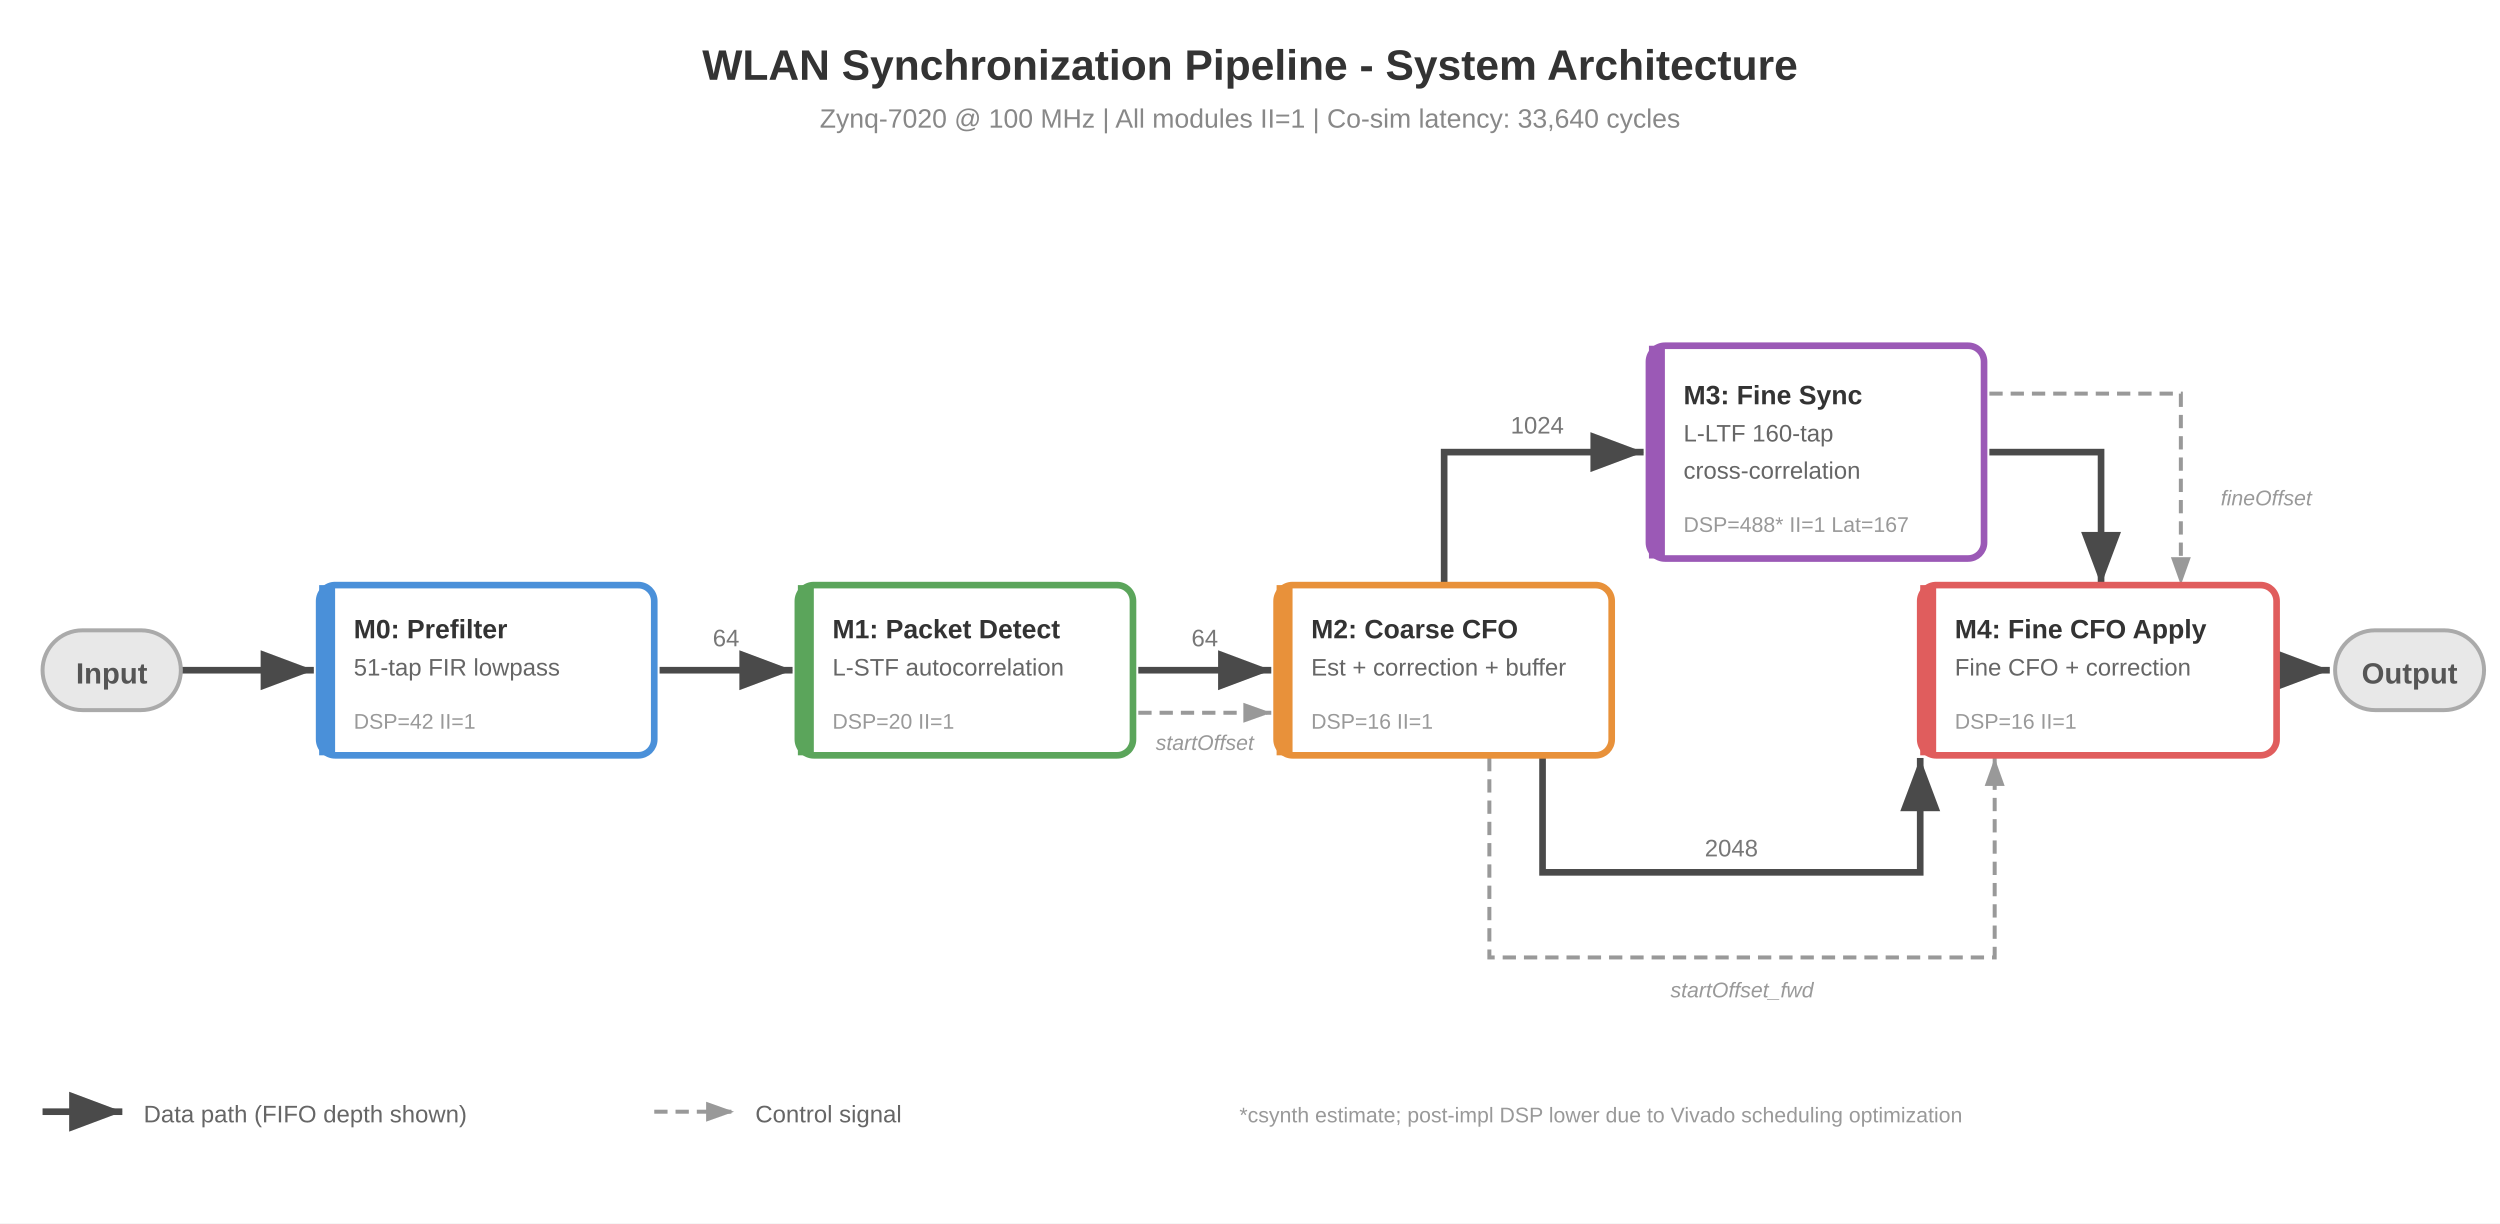
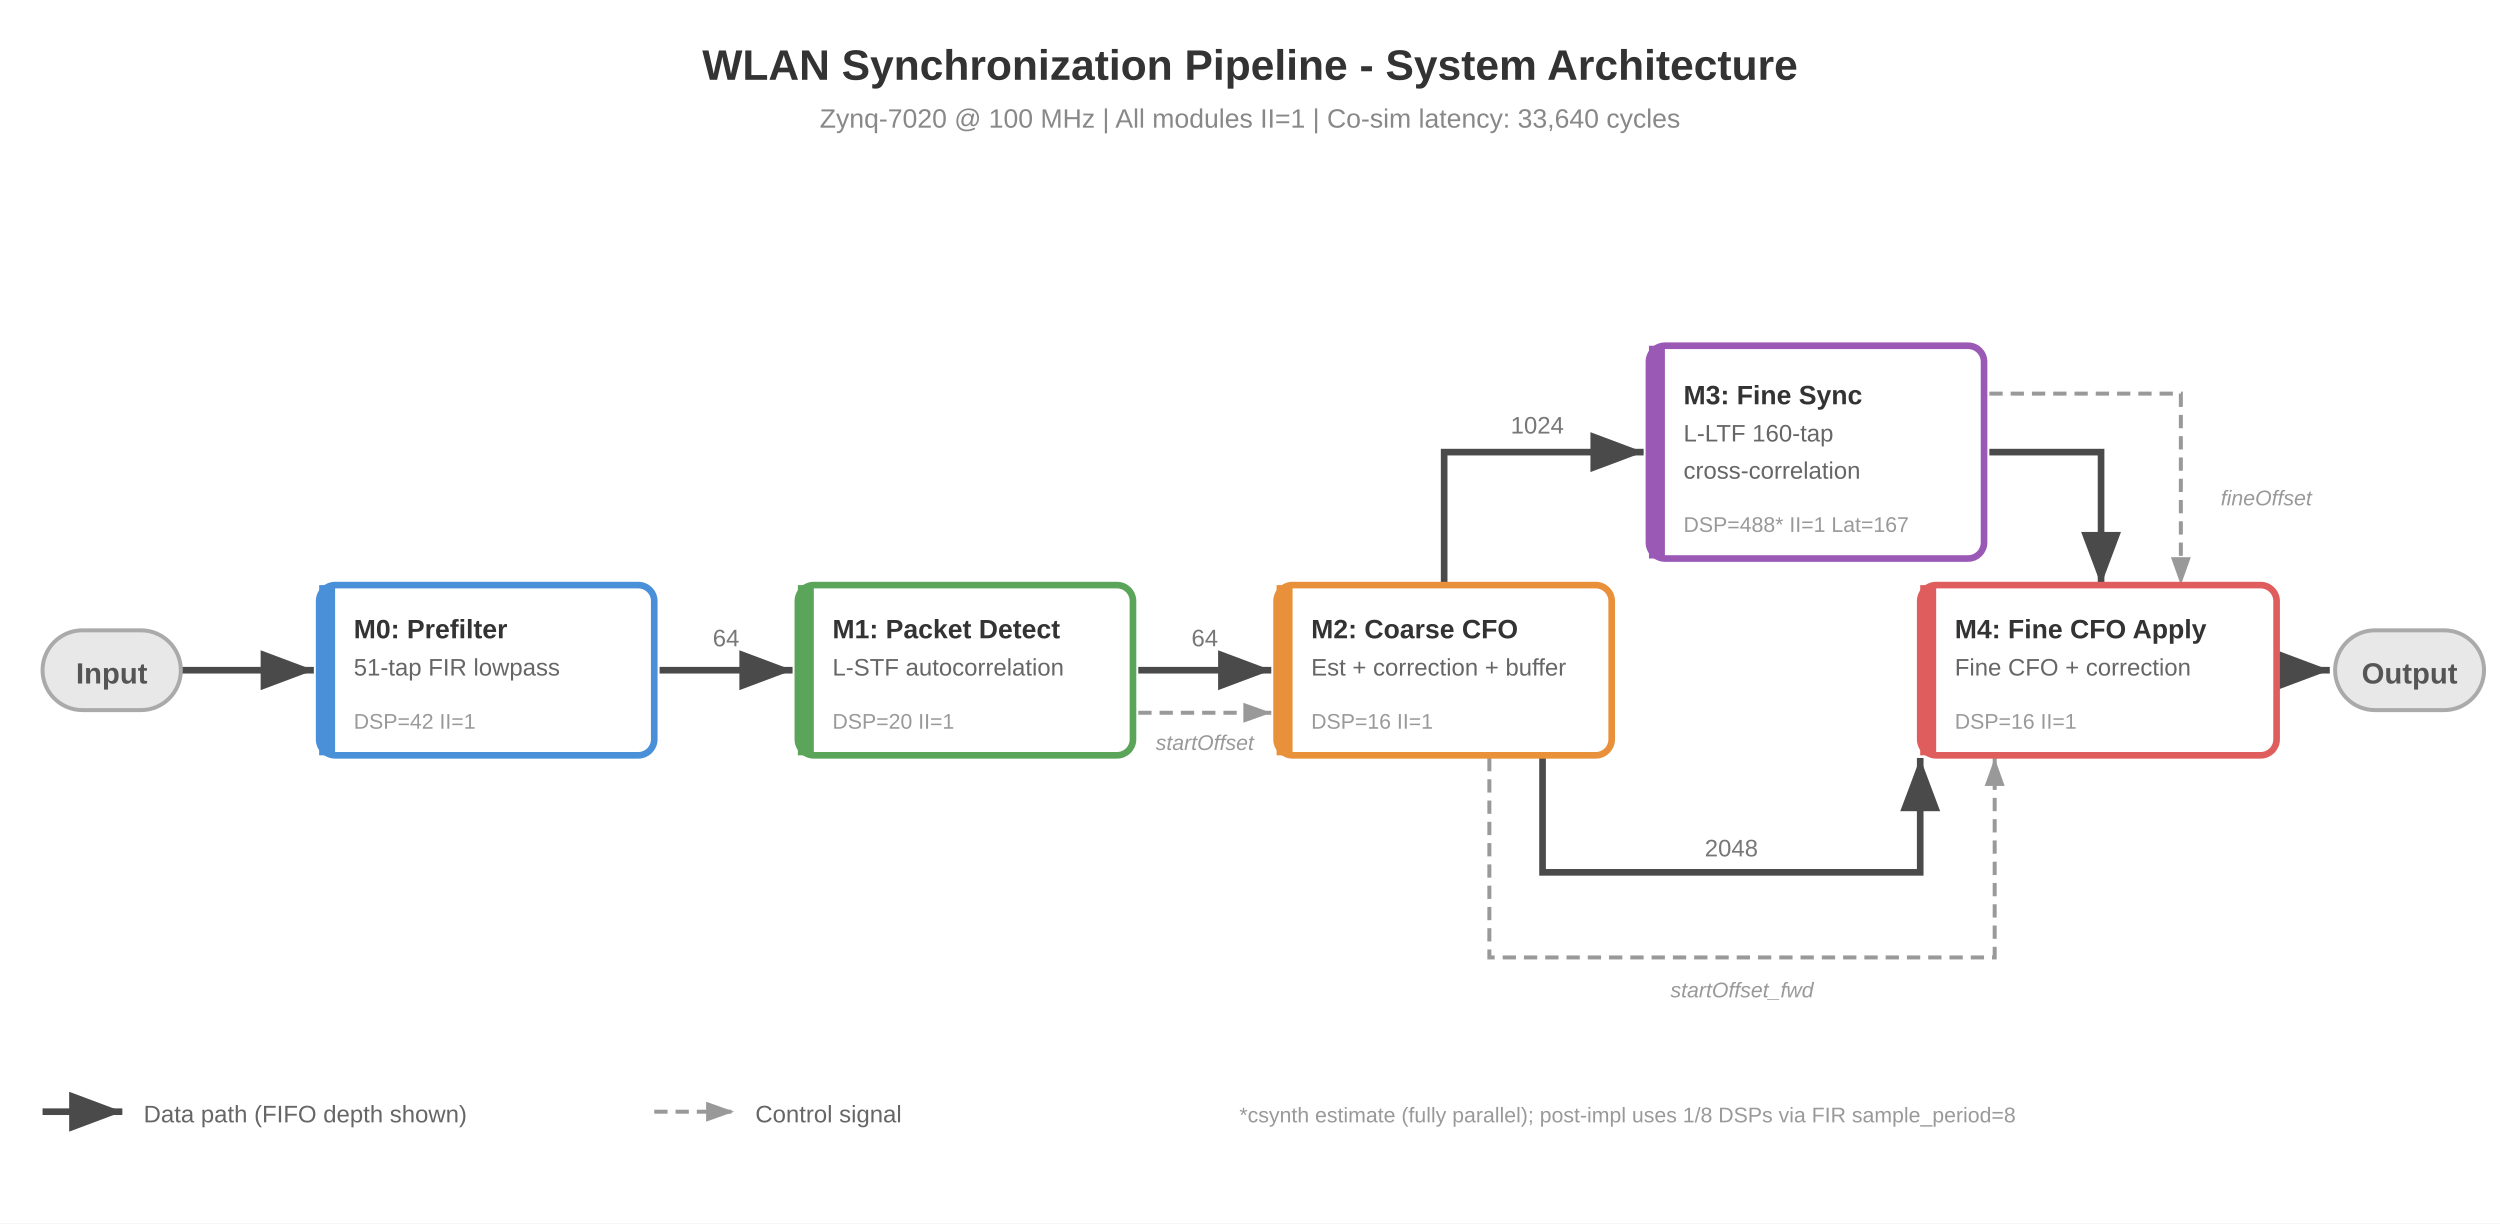
<svg xmlns="http://www.w3.org/2000/svg" viewBox="0 0 940 460" font-family="'Segoe UI', 'Helvetica Neue', Arial, sans-serif">
  <defs>
    <marker id="arrow-data" markerWidth="8" markerHeight="6" refX="8" refY="3" orient="auto">
      <path d="M0,0 L8,3 L0,6 Z" fill="#4A4A4A" />
    </marker>
    <marker id="arrow-ctrl" markerWidth="7" markerHeight="5" refX="7" refY="2.5" orient="auto">
      <path d="M0,0 L7,2.5 L0,5 Z" fill="#999" />
    </marker>
  </defs>
  <rect width="940" height="460" fill="white" />
  <line x1="68" y1="252" x2="118" y2="252" stroke="#4A4A4A" stroke-width="2.5" marker-end="url(#arrow-data)" />
  <line x1="248" y1="252" x2="298" y2="252" stroke="#4A4A4A" stroke-width="2.5" marker-end="url(#arrow-data)" />
  <text x="273" y="243" text-anchor="middle" font-size="9" fill="#777">64</text>
  <line x1="428" y1="252" x2="478" y2="252" stroke="#4A4A4A" stroke-width="2.5" marker-end="url(#arrow-data)" />
  <text x="453" y="243" text-anchor="middle" font-size="9" fill="#777">64</text>
  <path d="M543,220 L543,170 L618,170" stroke="#4A4A4A" stroke-width="2.5" fill="none" marker-end="url(#arrow-data)" />
  <text x="568" y="163" font-size="9" fill="#777">1024</text>
  <path d="M748,170 L790,170 L790,220" stroke="#4A4A4A" stroke-width="2.5" fill="none" marker-end="url(#arrow-data)" />
  <path d="M580,285 L580,328 L722,328 L722,285" stroke="#4A4A4A" stroke-width="2.5" fill="none" marker-end="url(#arrow-data)" />
  <text x="651" y="322" text-anchor="middle" font-size="9" fill="#777">2048</text>
  <line x1="856" y1="252" x2="876" y2="252" stroke="#4A4A4A" stroke-width="2.5" marker-end="url(#arrow-data)" />
  <line x1="428" y1="268" x2="478" y2="268" stroke="#999" stroke-width="1.5" stroke-dasharray="5,3" marker-end="url(#arrow-ctrl)" />
  <text x="453" y="282" text-anchor="middle" font-size="8" fill="#999" font-style="italic">startOffset</text>
  <path d="M560,285 L560,360 L750,360 L750,285" stroke="#999" stroke-width="1.5" stroke-dasharray="5,3" fill="none" marker-end="url(#arrow-ctrl)" />
  <text x="655" y="375" text-anchor="middle" font-size="8" fill="#999" font-style="italic">startOffset_fwd</text>
  <path d="M748,148 L820,148 L820,220" stroke="#999" stroke-width="1.5" stroke-dasharray="5,3" fill="none" marker-end="url(#arrow-ctrl)" />
  <text x="835" y="190" font-size="8" fill="#999" font-style="italic">fineOffset</text>
  <rect x="16" y="237" width="52" height="30" rx="15" fill="#E8E8E8" stroke="#AAA" stroke-width="1.5" />
  <text x="42" y="257" text-anchor="middle" font-size="11" font-weight="bold" fill="#555">Input</text>
  <g>
    <rect x="120" y="220" width="126" height="64" rx="6" fill="white" stroke="#4A90D9" stroke-width="2.5" />
    <rect x="120" y="220" width="6" height="64" rx="3" ry="0" fill="#4A90D9" />
    <text x="133" y="240" font-size="10" font-weight="bold" fill="#333">M0: Prefilter</text>
    <text x="133" y="254" font-size="9" fill="#666">51-tap FIR lowpass</text>
    <text x="133" y="274" font-size="8" fill="#999">DSP=42  II=1</text>
  </g>
  <g>
    <rect x="300" y="220" width="126" height="64" rx="6" fill="white" stroke="#5BA55B" stroke-width="2.5" />
    <rect x="300" y="220" width="6" height="64" rx="3" ry="0" fill="#5BA55B" />
    <text x="313" y="240" font-size="10" font-weight="bold" fill="#333">M1: Packet Detect</text>
    <text x="313" y="254" font-size="9" fill="#666">L-STF autocorrelation</text>
    <text x="313" y="274" font-size="8" fill="#999">DSP=20  II=1</text>
  </g>
  <g>
    <rect x="480" y="220" width="126" height="64" rx="6" fill="white" stroke="#E8913A" stroke-width="2.5" />
    <rect x="480" y="220" width="6" height="64" rx="3" ry="0" fill="#E8913A" />
    <text x="493" y="240" font-size="10" font-weight="bold" fill="#333">M2: Coarse CFO</text>
    <text x="493" y="254" font-size="9" fill="#666">Est + correction + buffer</text>
    <text x="493" y="274" font-size="8" fill="#999">DSP=16  II=1</text>
  </g>
  <g>
    <rect x="620" y="130" width="126" height="80" rx="6" fill="white" stroke="#9B59B6" stroke-width="2.5" />
    <rect x="620" y="130" width="6" height="80" rx="3" ry="0" fill="#9B59B6" />
    <text x="633" y="152" font-size="10" font-weight="bold" fill="#333">M3: Fine Sync</text>
    <text x="633" y="166" font-size="9" fill="#666">L-LTF 160-tap</text>
    <text x="633" y="180" font-size="9" fill="#666">cross-correlation</text>
    <text x="633" y="200" font-size="8" fill="#999">DSP=488*  II=1  Lat=167</text>
  </g>
  <g>
    <rect x="722" y="220" width="134" height="64" rx="6" fill="white" stroke="#E05D5D" stroke-width="2.5" />
    <rect x="722" y="220" width="6" height="64" rx="3" ry="0" fill="#E05D5D" />
    <text x="735" y="240" font-size="10" font-weight="bold" fill="#333">M4: Fine CFO Apply</text>
    <text x="735" y="254" font-size="9" fill="#666">Fine CFO + correction</text>
    <text x="735" y="274" font-size="8" fill="#999">DSP=16  II=1</text>
  </g>
  <rect x="878" y="237" width="56" height="30" rx="15" fill="#E8E8E8" stroke="#AAA" stroke-width="1.5" />
  <text x="906" y="257" text-anchor="middle" font-size="11" font-weight="bold" fill="#555">Output</text>
  <g transform="translate(16, 410)">
    <line x1="0" y1="8" x2="30" y2="8" stroke="#4A4A4A" stroke-width="2.5" marker-end="url(#arrow-data)" />
    <text x="38" y="12" font-size="9" fill="#666">Data path (FIFO depth shown)</text>
    <line x1="230" y1="8" x2="260" y2="8" stroke="#999" stroke-width="1.5" stroke-dasharray="5,3" marker-end="url(#arrow-ctrl)" />
    <text x="268" y="12" font-size="9" fill="#666">Control signal</text>
-     <text x="450" y="12" font-size="8" fill="#999">*csynth estimate; post-impl DSP lower due to Vivado scheduling optimization</text>
+     <text x="450" y="12" font-size="8" fill="#999">*csynth estimate (fully parallel); post-impl uses 1/8 DSPs via FIR sample_period=8</text>
  </g>
  <text x="470" y="30" text-anchor="middle" font-size="16" font-weight="bold" fill="#333">WLAN Synchronization Pipeline - System Architecture</text>
  <text x="470" y="48" text-anchor="middle" font-size="10" fill="#888">Zynq-7020 @ 100 MHz | All modules II=1 | Co-sim latency: 33,640 cycles</text>
</svg>
